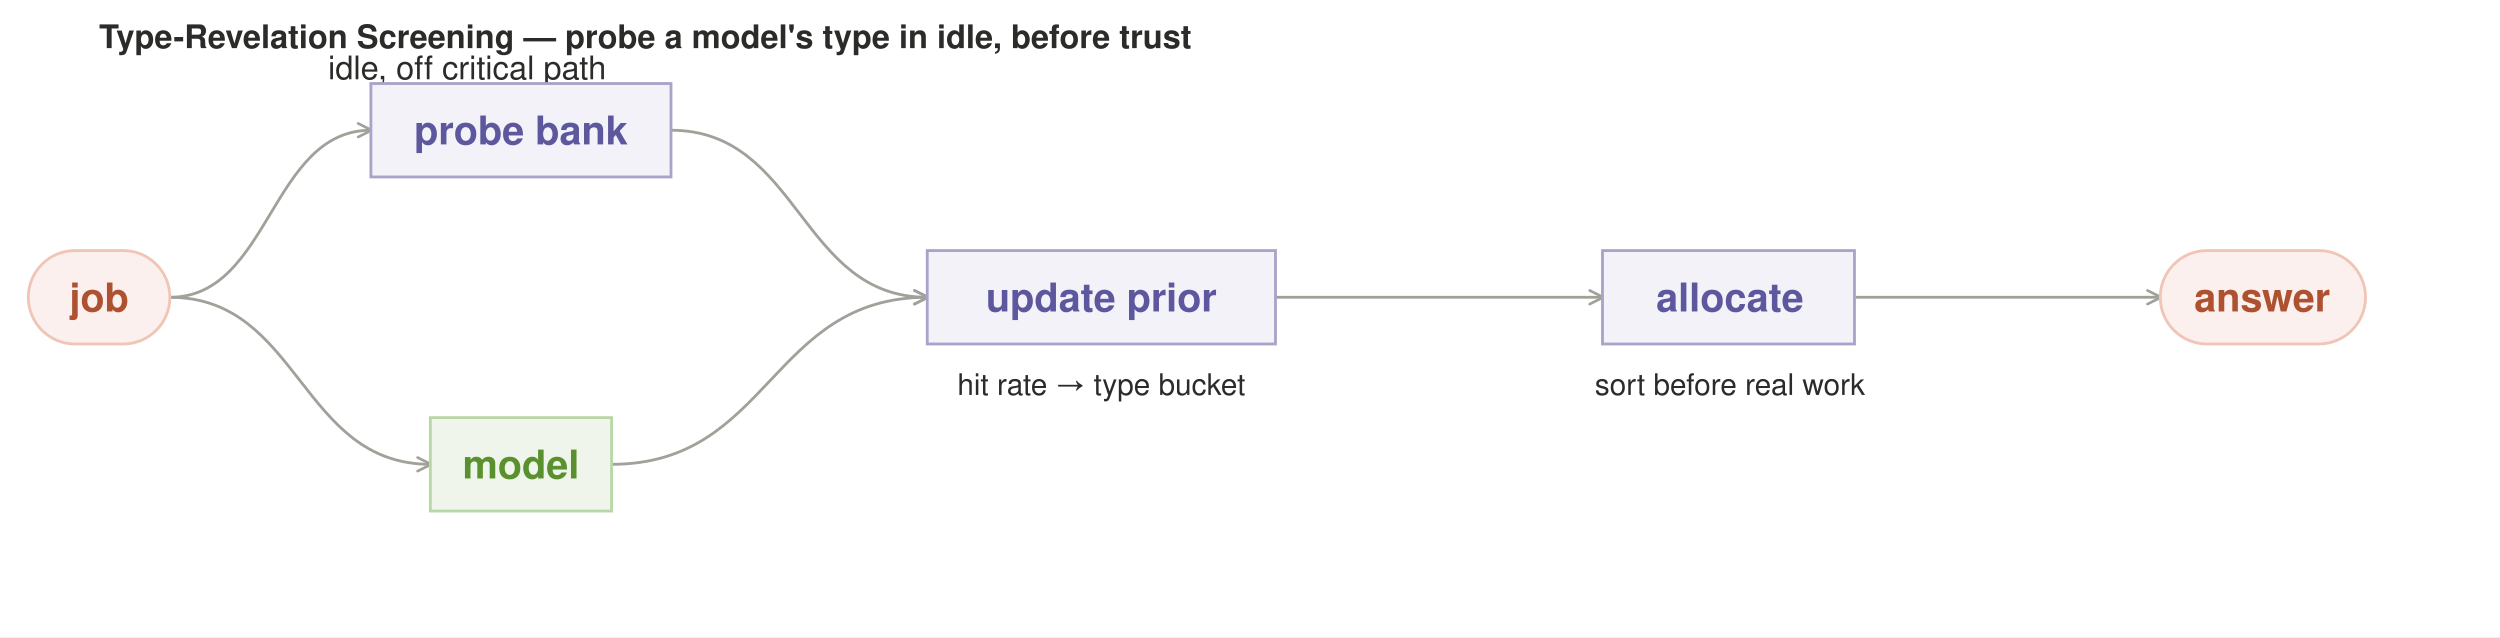
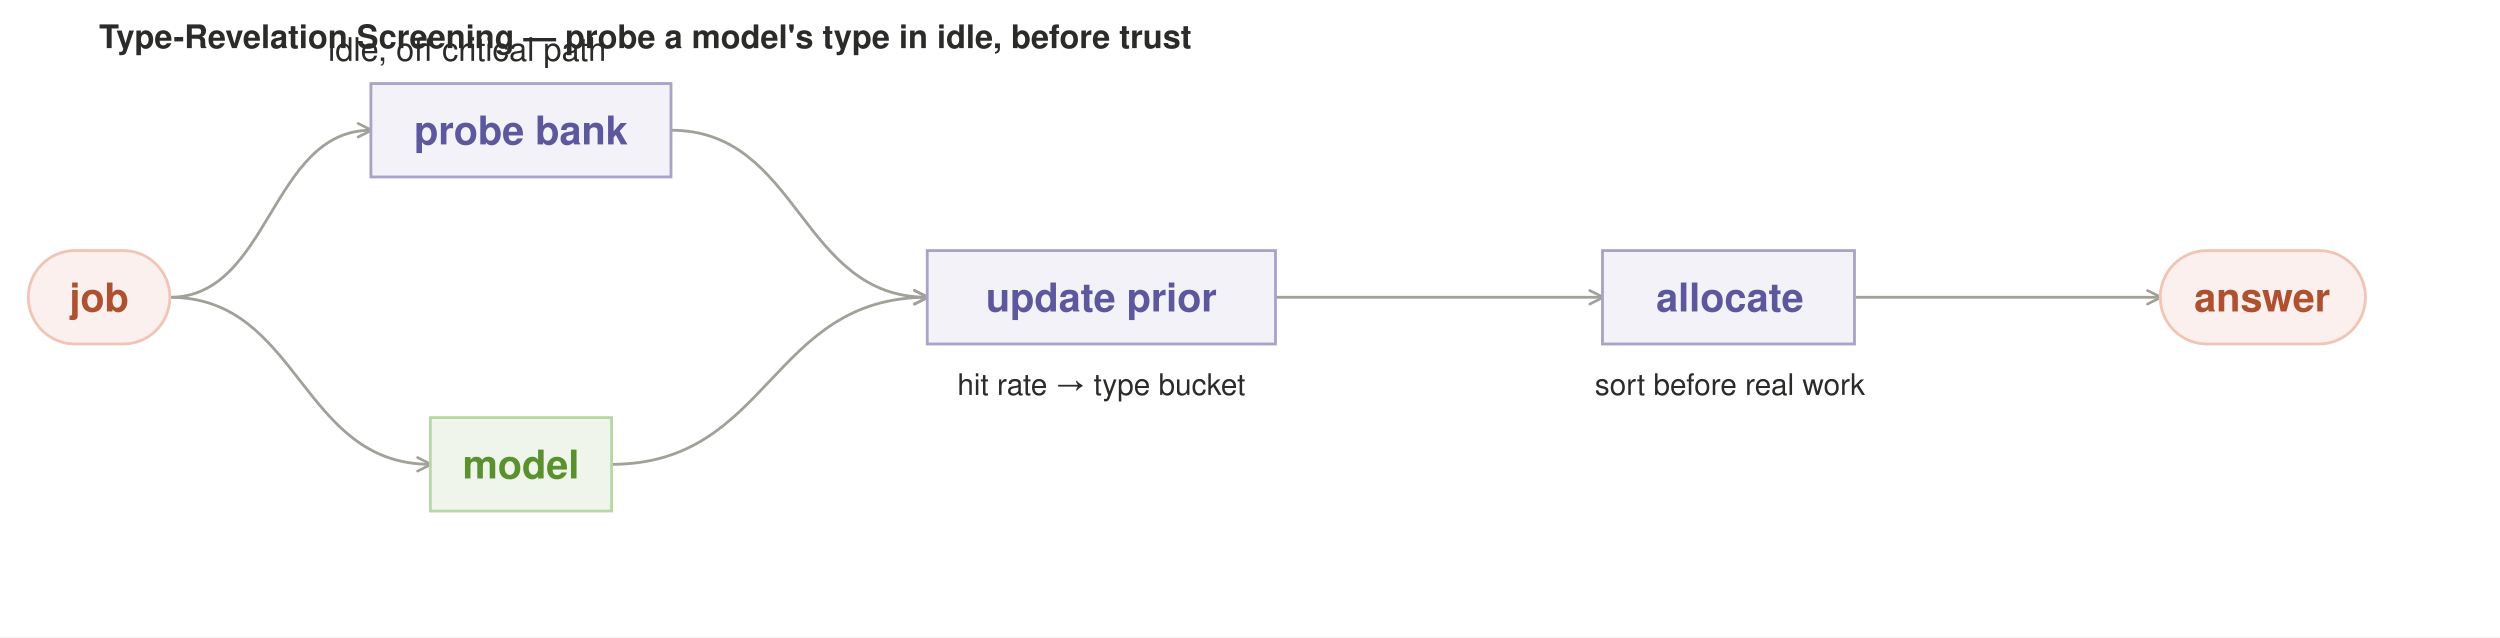
<svg xmlns="http://www.w3.org/2000/svg" viewBox="0 0 1766 450" font-family="Avenir Next, Nunito, Segoe UI, Helvetica, Arial, sans-serif">
  <defs>
    <marker id="ha" markerWidth="13.3" markerHeight="13.3" refX="11" refY="7.0" orient="auto" markerUnits="userSpaceOnUse">
      <path d="M2 2.2 L11.5 7.0 L2 11.8" fill="none" stroke="#a1a099" stroke-width="1.9" stroke-linecap="round" stroke-linejoin="round" />
    </marker>
    <marker id="Ha" markerWidth="18.1" markerHeight="18.1" refX="15" refY="9.5" orient="auto" markerUnits="userSpaceOnUse">
      <path d="M2 3.0 L15.6 9.5 L2 16.0" fill="none" stroke="#a1a099" stroke-width="3.0" stroke-linecap="round" stroke-linejoin="round" />
    </marker>
    <marker id="hg" markerWidth="13.3" markerHeight="13.3" refX="11" refY="7.0" orient="auto" markerUnits="userSpaceOnUse">
      <path d="M2 2.2 L11.5 7.0 L2 11.8" fill="none" stroke="#5a912f" stroke-width="1.9" stroke-linecap="round" stroke-linejoin="round" />
    </marker>
    <marker id="Hg" markerWidth="18.1" markerHeight="18.1" refX="15" refY="9.5" orient="auto" markerUnits="userSpaceOnUse">
      <path d="M2 3.0 L15.6 9.5 L2 16.0" fill="none" stroke="#5a912f" stroke-width="3.0" stroke-linecap="round" stroke-linejoin="round" />
    </marker>
    <marker id="hp" markerWidth="13.3" markerHeight="13.3" refX="11" refY="7.0" orient="auto" markerUnits="userSpaceOnUse">
      <path d="M2 2.2 L11.5 7.0 L2 11.8" fill="none" stroke="#5d579d" stroke-width="1.9" stroke-linecap="round" stroke-linejoin="round" />
    </marker>
    <marker id="Hp" markerWidth="18.1" markerHeight="18.1" refX="15" refY="9.5" orient="auto" markerUnits="userSpaceOnUse">
      <path d="M2 3.0 L15.6 9.5 L2 16.0" fill="none" stroke="#5d579d" stroke-width="3.0" stroke-linecap="round" stroke-linejoin="round" />
    </marker>
    <marker id="hc" markerWidth="13.3" markerHeight="13.3" refX="11" refY="7.0" orient="auto" markerUnits="userSpaceOnUse">
      <path d="M2 2.2 L11.5 7.0 L2 11.8" fill="none" stroke="#ad5130" stroke-width="1.9" stroke-linecap="round" stroke-linejoin="round" />
    </marker>
    <marker id="Hc" markerWidth="18.1" markerHeight="18.1" refX="15" refY="9.5" orient="auto" markerUnits="userSpaceOnUse">
      <path d="M2 3.0 L15.6 9.5 L2 16.0" fill="none" stroke="#ad5130" stroke-width="3.0" stroke-linecap="round" stroke-linejoin="round" />
    </marker>
    <marker id="hk" markerWidth="13.3" markerHeight="13.3" refX="11" refY="7.0" orient="auto" markerUnits="userSpaceOnUse">
      <path d="M2 2.2 L11.5 7.0 L2 11.8" fill="none" stroke="#2b2b29" stroke-width="1.9" stroke-linecap="round" stroke-linejoin="round" />
    </marker>
    <marker id="Hk" markerWidth="18.1" markerHeight="18.1" refX="15" refY="9.5" orient="auto" markerUnits="userSpaceOnUse">
      <path d="M2 3.0 L15.6 9.5 L2 16.0" fill="none" stroke="#2b2b29" stroke-width="3.0" stroke-linecap="round" stroke-linejoin="round" />
    </marker>
  </defs>
  <rect width="1766" height="450" fill="#fff" />
  <text x="70" y="34" text-anchor="start" fill="#2b2b29" font-size="23" font-weight="700">Type-Revelation Screening — probe a model's type in idle, before trust</text>
-   <text x="330" y="56" text-anchor="middle" fill="#2b2b29" font-size="23">idle, off critical path</text>
+   <text x="330" y="43" text-anchor="middle" fill="#2b2b29" font-size="23">idle, off critical path</text>
  <path d="M 120 210 C 191 210, 191 92, 262 92" fill="none" stroke="#a1a099" stroke-width="2" marker-end="url(#ha)" />
  <path d="M 120 210 C 212 210, 212 328, 304 328" fill="none" stroke="#a1a099" stroke-width="2" marker-end="url(#ha)" />
  <path d="M 474 92 C 565 92, 565 210, 655 210" fill="none" stroke="#a1a099" stroke-width="2" marker-end="url(#ha)" />
  <path d="M 432 328 C 544 328, 544 210, 655 210" fill="none" stroke="#a1a099" stroke-width="2" marker-end="url(#ha)" />
  <path d="M 901 210 C 1017 210, 1017 210, 1132 210" fill="none" stroke="#a1a099" stroke-width="2" marker-end="url(#ha)" />
  <path d="M 1311 210 C 1418 210, 1418 210, 1526 210" fill="none" stroke="#a1a099" stroke-width="2" marker-end="url(#ha)" />
  <rect x="20" y="177" width="100" height="66" rx="33" fill="#fbf0ed" stroke="#f0c5b6" stroke-width="2" />
  <text x="70" y="220" text-anchor="middle" fill="#ad5130" font-size="28" font-weight="600">job</text>
  <rect x="262" y="59" width="212" height="66" rx="0" fill="#f3f2f9" stroke="#a9a3c9" stroke-width="2" />
  <text x="368" y="102" text-anchor="middle" fill="#5d579d" font-size="28" font-weight="600">probe bank</text>
  <rect x="304" y="295" width="128" height="66" rx="0" fill="#eff5ea" stroke="#b8d7a6" stroke-width="2" />
  <text x="368" y="338" text-anchor="middle" fill="#5a912f" font-size="28" font-weight="600">model</text>
  <rect x="655" y="177" width="246" height="66" rx="0" fill="#f3f2f9" stroke="#a9a3c9" stroke-width="2" />
  <text x="778" y="220" text-anchor="middle" fill="#5d579d" font-size="28" font-weight="600">update prior</text>
  <text x="778" y="279" text-anchor="middle" fill="#2b2b29" font-size="21">hit rate → type bucket</text>
  <rect x="1132" y="177" width="178" height="66" rx="0" fill="#f3f2f9" stroke="#a9a3c9" stroke-width="2" />
  <text x="1222" y="220" text-anchor="middle" fill="#5d579d" font-size="28" font-weight="600">allocate</text>
  <text x="1222" y="279" text-anchor="middle" fill="#2b2b29" font-size="21">sort before real work</text>
  <rect x="1526" y="177" width="145" height="66" rx="33" fill="#fbf0ed" stroke="#f0c5b6" stroke-width="2" />
  <text x="1598" y="220" text-anchor="middle" fill="#ad5130" font-size="28" font-weight="600">answer</text>
</svg>
